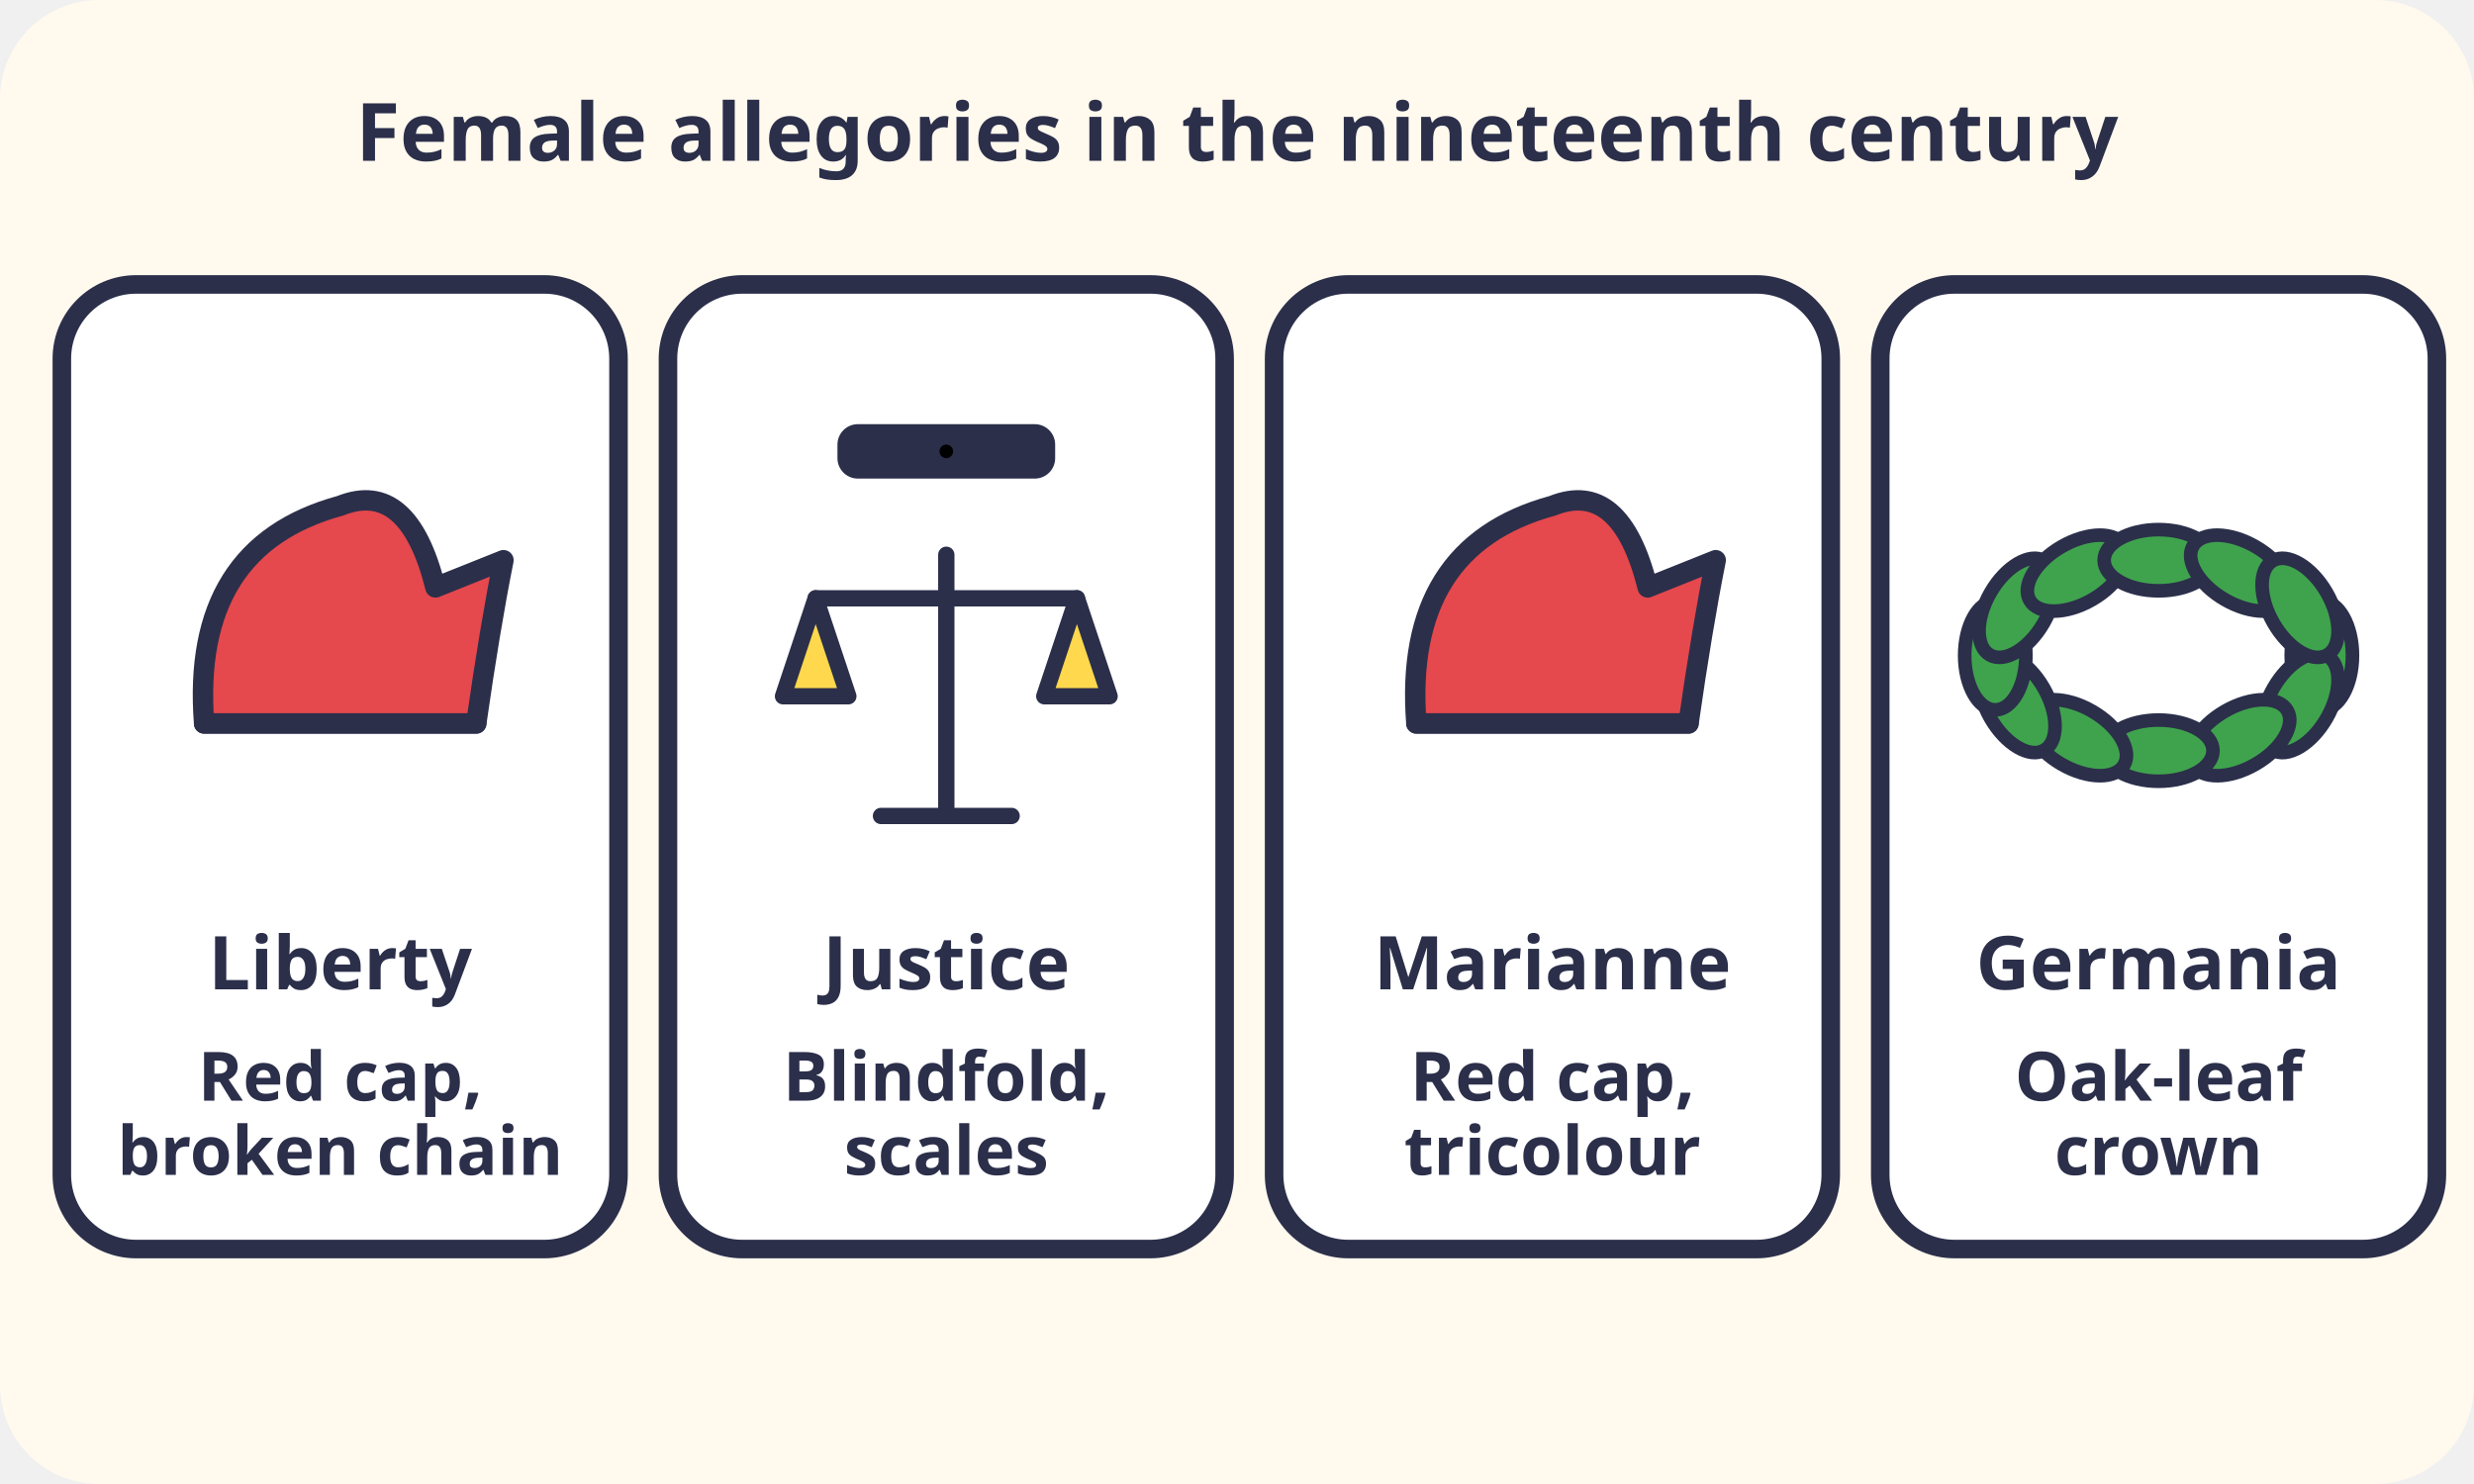
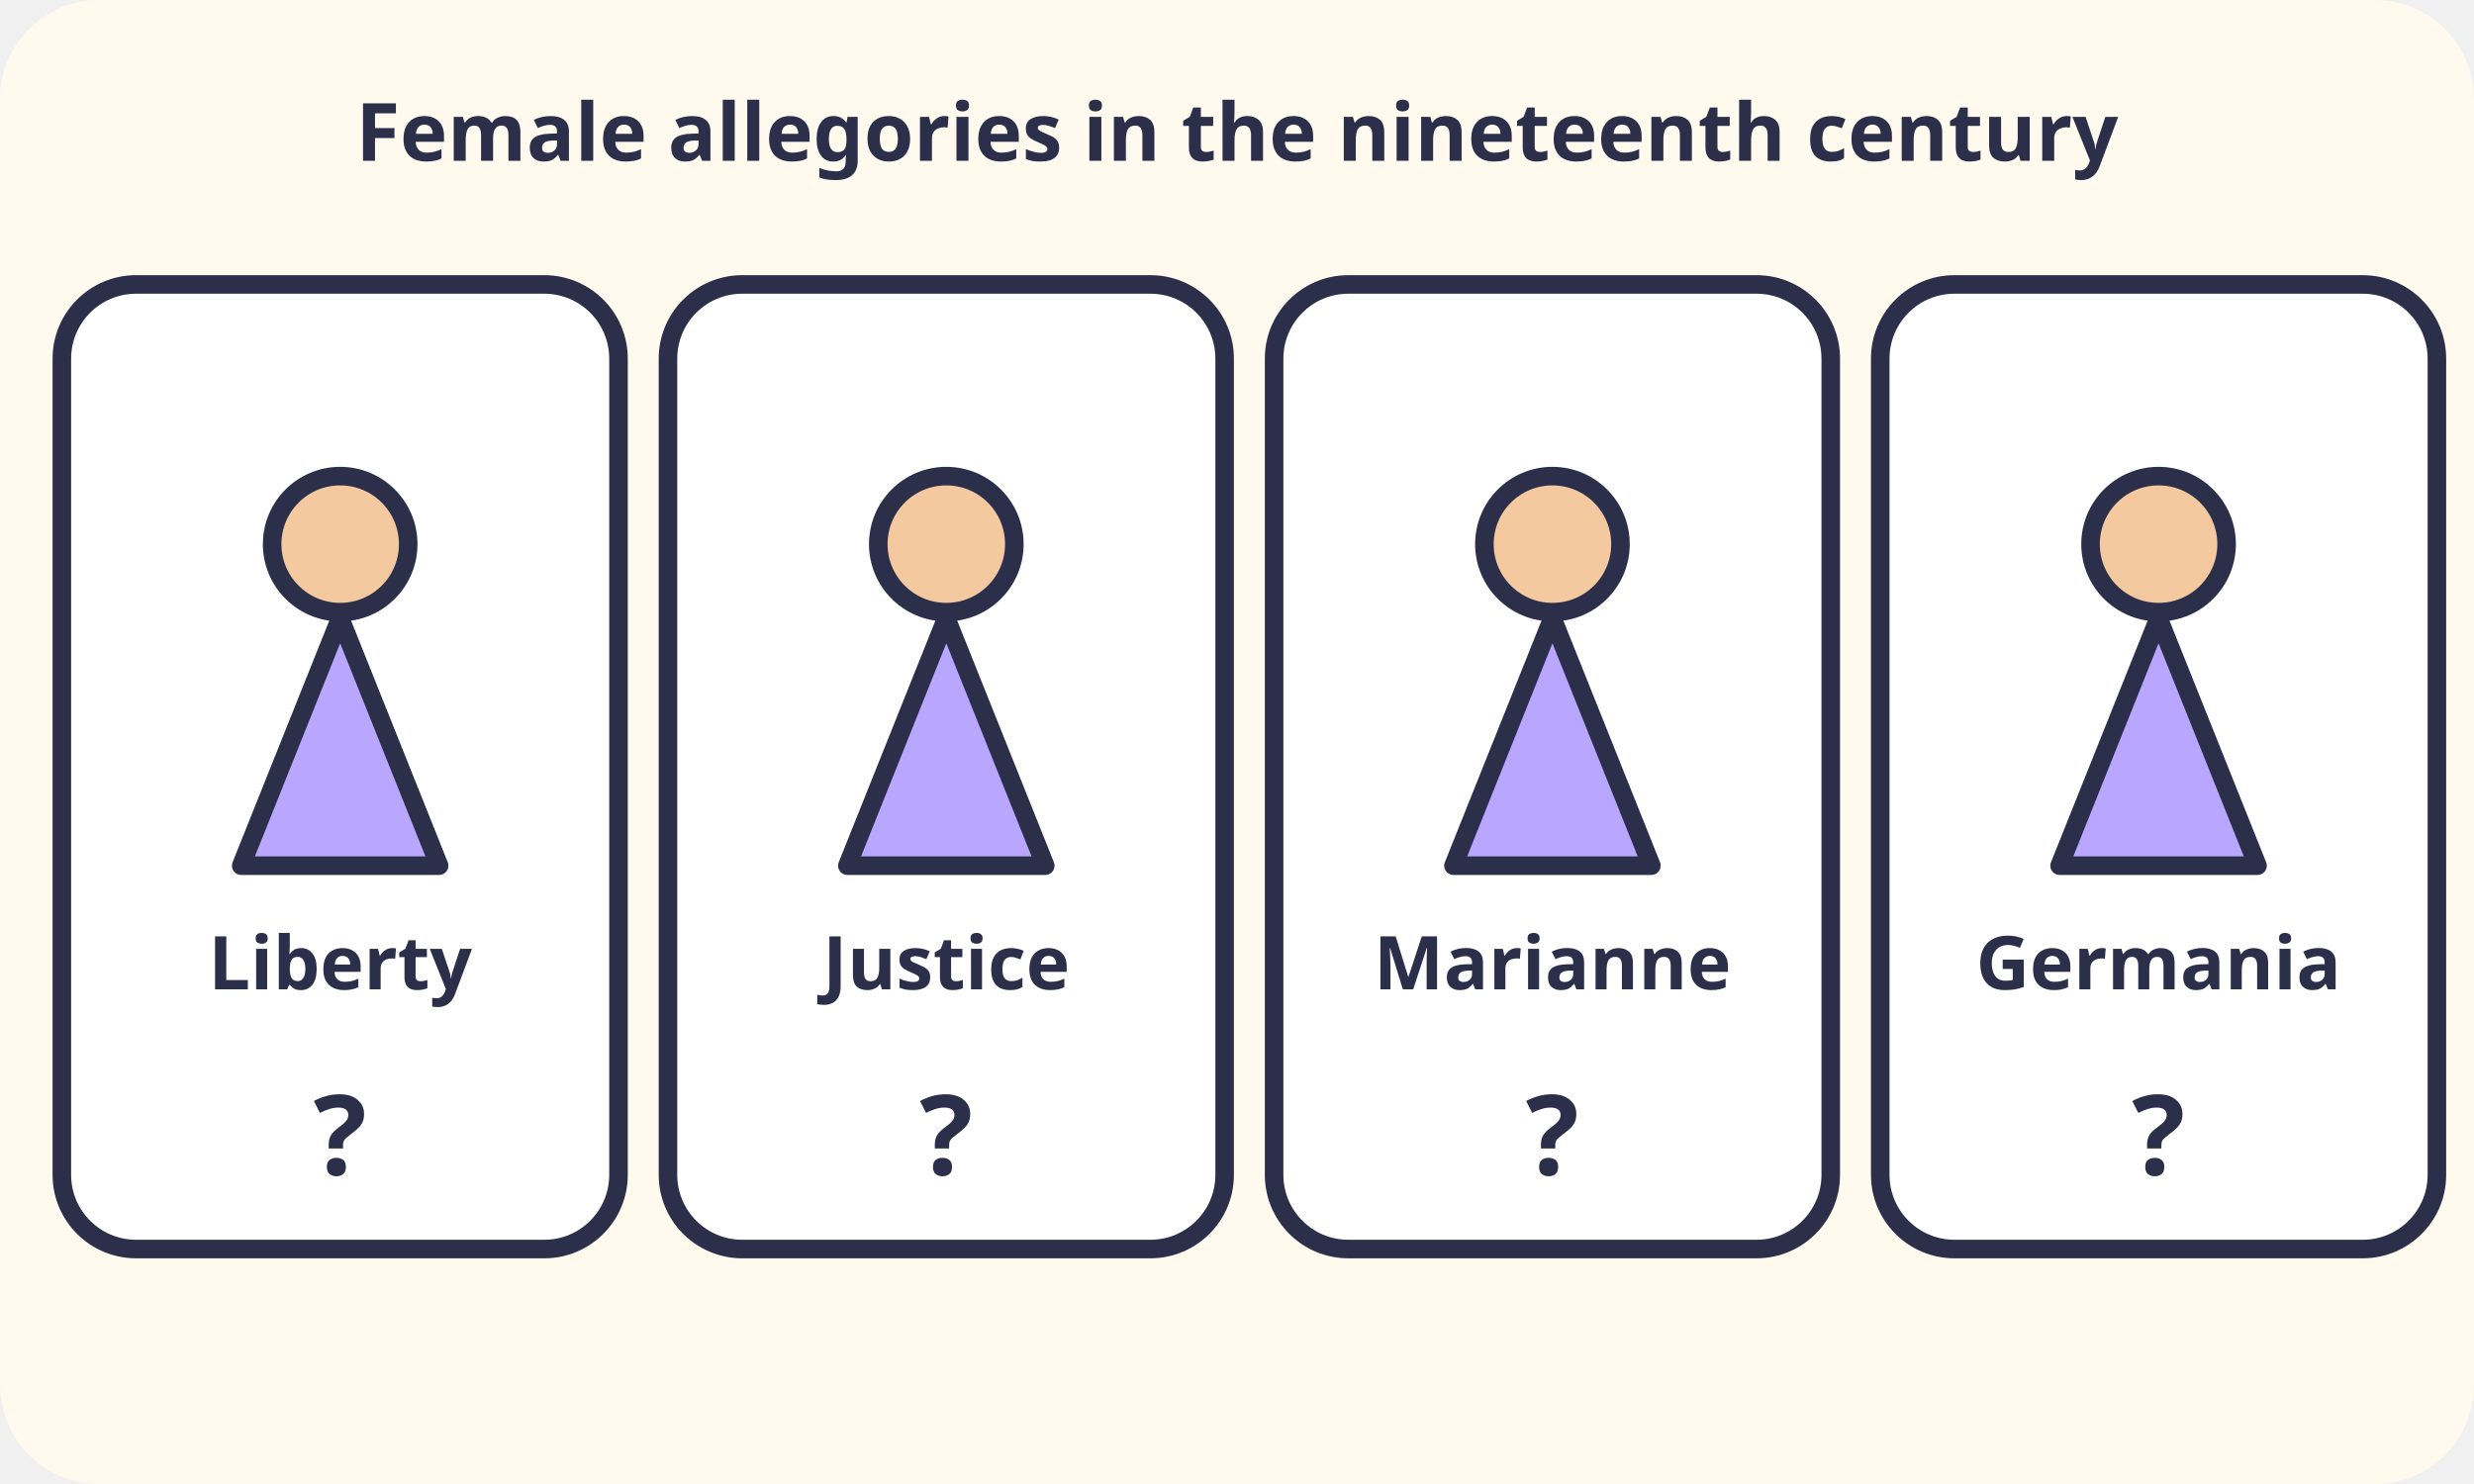
<svg xmlns="http://www.w3.org/2000/svg" viewBox="0 0 400 240" role="img">
  <style>text{font-family:sans-serif;font-weight:700;fill:#2B2F4A}
.fl{stroke-dasharray:7 6;animation:fl 1s linear infinite}
@keyframes fl{to{stroke-dashoffset:-13}}
.bob,.pul,.spin,.rise,.sway,.sw,.blk,.fall,.drift{transform-box:fill-box;transform-origin:center}
.bob{animation:bob 2.4s ease-in-out infinite}
@keyframes bob{50%{transform:translateY(-4px)}}
.pul{animation:pul 2.4s ease-in-out infinite}
@keyframes pul{50%{transform:scale(1.12)}}
.spin{animation:spin 14s linear infinite}
@keyframes spin{to{transform:rotate(360deg)}}
.rise{animation:rise 2.6s ease-out infinite}
@keyframes rise{0%{transform:translateY(0);opacity:0}20%{opacity:1}100%{transform:translateY(-34px);opacity:0}}
.fall{animation:fall 1.6s linear infinite}
@keyframes fall{0%{transform:translateY(-6px);opacity:0}30%{opacity:1}100%{transform:translateY(24px);opacity:0}}
.sway{transform-origin:50% 100%;animation:sway 3s ease-in-out infinite alternate}
@keyframes sway{from{transform:rotate(-5deg)}to{transform:rotate(5deg)}}
.sw{animation:sw 4s ease-in-out infinite alternate}
@keyframes sw{from{transform:translateX(-14px)}to{transform:translateX(14px)}}
.blk{animation:blk 2s ease-in-out infinite}
@keyframes blk{50%{opacity:.35}}
.drift{animation:drift 3s ease-in-out infinite alternate}
@keyframes drift{from{transform:translateX(-6px)}to{transform:translateX(6px)}}
@media (prefers-reduced-motion: reduce){*{animation:none!important}}</style>
  <defs>
    <marker id="ah" viewBox="0 0 10 10" refX="7" refY="5" markerWidth="5" markerHeight="5" orient="auto">
      <path d="M0 0L10 5L0 10z" fill="#2B2F4A" />
    </marker>
    <marker id="aho" viewBox="0 0 10 10" refX="7" refY="5" markerWidth="5" markerHeight="5" orient="auto">
      <path d="M0 0L10 5L0 10z" fill="#FF8A1F" />
    </marker>
    <marker id="ahr" viewBox="0 0 10 10" refX="7" refY="5" markerWidth="5" markerHeight="5" orient="auto">
      <path d="M0 0L10 5L0 10z" fill="#E5484D" />
    </marker>
    <marker id="ahg" viewBox="0 0 10 10" refX="7" refY="5" markerWidth="5" markerHeight="5" orient="auto">
      <path d="M0 0L10 5L0 10z" fill="#3FA34D" />
    </marker>
    <marker id="ahb" viewBox="0 0 10 10" refX="7" refY="5" markerWidth="5" markerHeight="5" orient="auto">
      <path d="M0 0L10 5L0 10z" fill="#0B93D4" />
    </marker>
    <marker id="ahp" viewBox="0 0 10 10" refX="7" refY="5" markerWidth="5" markerHeight="5" orient="auto">
      <path d="M0 0L10 5L0 10z" fill="#7C5CFF" />
    </marker>
  </defs>
  <rect width="100%" height="100%" rx="16" fill="#FFF9EE" />
  <text x="200" y="26.0" font-size="13" text-anchor="middle">Female allegories in the nineteenth century</text>
  <rect x="10" y="46" width="90" height="156" rx="12" fill="#fff" stroke="#2B2F4A" stroke-width="3" stroke-linecap="round" stroke-linejoin="round" />
-   <g transform="translate(55 106) scale(1.1)">
-     <g>
-       <path d="M-20 10Q-22 -16 0 -22Q10 -26 14 -10L24 -14Q22 -4 20 10Z" fill="#E5484D" stroke="#2B2F4A" stroke-width="3" stroke-linecap="round" stroke-linejoin="round" />
-       <path d="M-20 10H20" stroke="#2B2F4A" stroke-width="3" stroke-linecap="round" stroke-linejoin="round" />
-     </g>
+   <g transform="translate(55 106)">
+     <path d="M0 -6L-16 34H16Z" fill="#B9A7FF" stroke="#2B2F4A" stroke-width="3" stroke-linejoin="round" />
+     <circle cx="0" cy="-18" r="11" fill="#F4C9A0" stroke="#2B2F4A" stroke-width="3" />
  </g>
+   <text x="55" y="190" font-size="18" text-anchor="middle">?</text>
  <text x="55" y="160" font-size="12" text-anchor="middle">Liberty</text>
-   <text x="55" y="178" font-size="11" text-anchor="middle">Red cap,</text>
-   <text x="55" y="190" font-size="11" text-anchor="middle">broken chain</text>
  <rect x="108" y="46" width="90" height="156" rx="12" fill="#fff" stroke="#2B2F4A" stroke-width="3" stroke-linecap="round" stroke-linejoin="round" />
-   <g transform="translate(153 106) scale(1.1)">
-     <g>
-       <g transform="translate(0 6) scale(.8)">
-         <path d="M0 -26V22M-12 22H12" stroke="#2B2F4A" stroke-width="3" stroke-linecap="round" stroke-linejoin="round" />
-         <path d="M-24 -18H24" stroke="#2B2F4A" stroke-width="3" stroke-linecap="round" stroke-linejoin="round" />
-         <path d="M-24 -18L-30 0H-18Z M24 -18L18 0H30Z" fill="#FFD84D" stroke="#2B2F4A" stroke-width="3" stroke-linecap="round" stroke-linejoin="round" />
-       </g>
-       <rect x="-16" y="-34" width="32" height="8" rx="3" fill="#2B2F4A" />
-       <circle cx="0" cy="-30" r="1" />
-     </g>
+   <g transform="translate(153 106)">
+     <path d="M0 -6L-16 34H16Z" fill="#B9A7FF" stroke="#2B2F4A" stroke-width="3" stroke-linejoin="round" />
+     <circle cx="0" cy="-18" r="11" fill="#F4C9A0" stroke="#2B2F4A" stroke-width="3" />
  </g>
+   <text x="153" y="190" font-size="18" text-anchor="middle">?</text>
  <text x="153" y="160" font-size="12" text-anchor="middle">Justice</text>
-   <text x="153" y="178" font-size="11" text-anchor="middle">Blindfold,</text>
-   <text x="153" y="190" font-size="11" text-anchor="middle">scales</text>
  <rect x="206" y="46" width="90" height="156" rx="12" fill="#fff" stroke="#2B2F4A" stroke-width="3" stroke-linecap="round" stroke-linejoin="round" />
-   <g transform="translate(251 106) scale(1.1)">
-     <g>
-       <path d="M-20 10Q-22 -16 0 -22Q10 -26 14 -10L24 -14Q22 -4 20 10Z" fill="#E5484D" stroke="#2B2F4A" stroke-width="3" stroke-linecap="round" stroke-linejoin="round" />
-       <path d="M-20 10H20" stroke="#2B2F4A" stroke-width="3" stroke-linecap="round" stroke-linejoin="round" />
-     </g>
+   <g transform="translate(251 106)">
+     <path d="M0 -6L-16 34H16Z" fill="#B9A7FF" stroke="#2B2F4A" stroke-width="3" stroke-linejoin="round" />
+     <circle cx="0" cy="-18" r="11" fill="#F4C9A0" stroke="#2B2F4A" stroke-width="3" />
  </g>
+   <text x="251" y="190" font-size="18" text-anchor="middle">?</text>
  <text x="251" y="160" font-size="12" text-anchor="middle">Marianne</text>
-   <text x="251" y="178" font-size="11" text-anchor="middle">Red cap,</text>
-   <text x="251" y="190" font-size="11" text-anchor="middle">tricolour</text>
  <rect x="304" y="46" width="90" height="156" rx="12" fill="#fff" stroke="#2B2F4A" stroke-width="3" stroke-linecap="round" stroke-linejoin="round" />
-   <g transform="translate(349 106) scale(1.1)">
-     <g>
-       <ellipse cx="24.0" cy="0.0" rx="8" ry="4.5" fill="#3FA34D" stroke="#2B2F4A" stroke-width="2" transform="rotate(90.0 24.0 0.0)" />
-       <ellipse cx="20.8" cy="7.0" rx="8" ry="4.5" fill="#3FA34D" stroke="#2B2F4A" stroke-width="2" transform="rotate(120.0 20.8 7.0)" />
-       <ellipse cx="12.0" cy="12.1" rx="8" ry="4.5" fill="#3FA34D" stroke="#2B2F4A" stroke-width="2" transform="rotate(150.0 12.0 12.1)" />
-       <ellipse cx="0.0" cy="14.0" rx="8" ry="4.5" fill="#3FA34D" stroke="#2B2F4A" stroke-width="2" transform="rotate(180.0 0.0 14.0)" />
-       <ellipse cx="-12.0" cy="12.1" rx="8" ry="4.5" fill="#3FA34D" stroke="#2B2F4A" stroke-width="2" transform="rotate(210.0 -12.0 12.1)" />
-       <ellipse cx="-20.8" cy="7.0" rx="8" ry="4.5" fill="#3FA34D" stroke="#2B2F4A" stroke-width="2" transform="rotate(240.0 -20.8 7.0)" />
-       <ellipse cx="-24.0" cy="0.0" rx="8" ry="4.5" fill="#3FA34D" stroke="#2B2F4A" stroke-width="2" transform="rotate(270.0 -24.0 0.0)" />
-       <ellipse cx="-20.8" cy="-7.0" rx="8" ry="4.5" fill="#3FA34D" stroke="#2B2F4A" stroke-width="2" transform="rotate(300.0 -20.8 -7.0)" />
-       <ellipse cx="-12.0" cy="-12.1" rx="8" ry="4.5" fill="#3FA34D" stroke="#2B2F4A" stroke-width="2" transform="rotate(330.0 -12.0 -12.1)" />
-       <ellipse cx="-0.0" cy="-14.0" rx="8" ry="4.5" fill="#3FA34D" stroke="#2B2F4A" stroke-width="2" transform="rotate(360.0 -0.0 -14.0)" />
-       <ellipse cx="12.0" cy="-12.1" rx="8" ry="4.5" fill="#3FA34D" stroke="#2B2F4A" stroke-width="2" transform="rotate(390.0 12.0 -12.1)" />
-       <ellipse cx="20.8" cy="-7.0" rx="8" ry="4.5" fill="#3FA34D" stroke="#2B2F4A" stroke-width="2" transform="rotate(420.0 20.8 -7.0)" />
-     </g>
+   <g transform="translate(349 106)">
+     <path d="M0 -6L-16 34H16Z" fill="#B9A7FF" stroke="#2B2F4A" stroke-width="3" stroke-linejoin="round" />
+     <circle cx="0" cy="-18" r="11" fill="#F4C9A0" stroke="#2B2F4A" stroke-width="3" />
  </g>
+   <text x="349" y="190" font-size="18" text-anchor="middle">?</text>
  <text x="349" y="160" font-size="12" text-anchor="middle">Germania</text>
-   <text x="349" y="178" font-size="11" text-anchor="middle">Oak-leaf</text>
-   <text x="349" y="190" font-size="11" text-anchor="middle">crown</text>
</svg>
